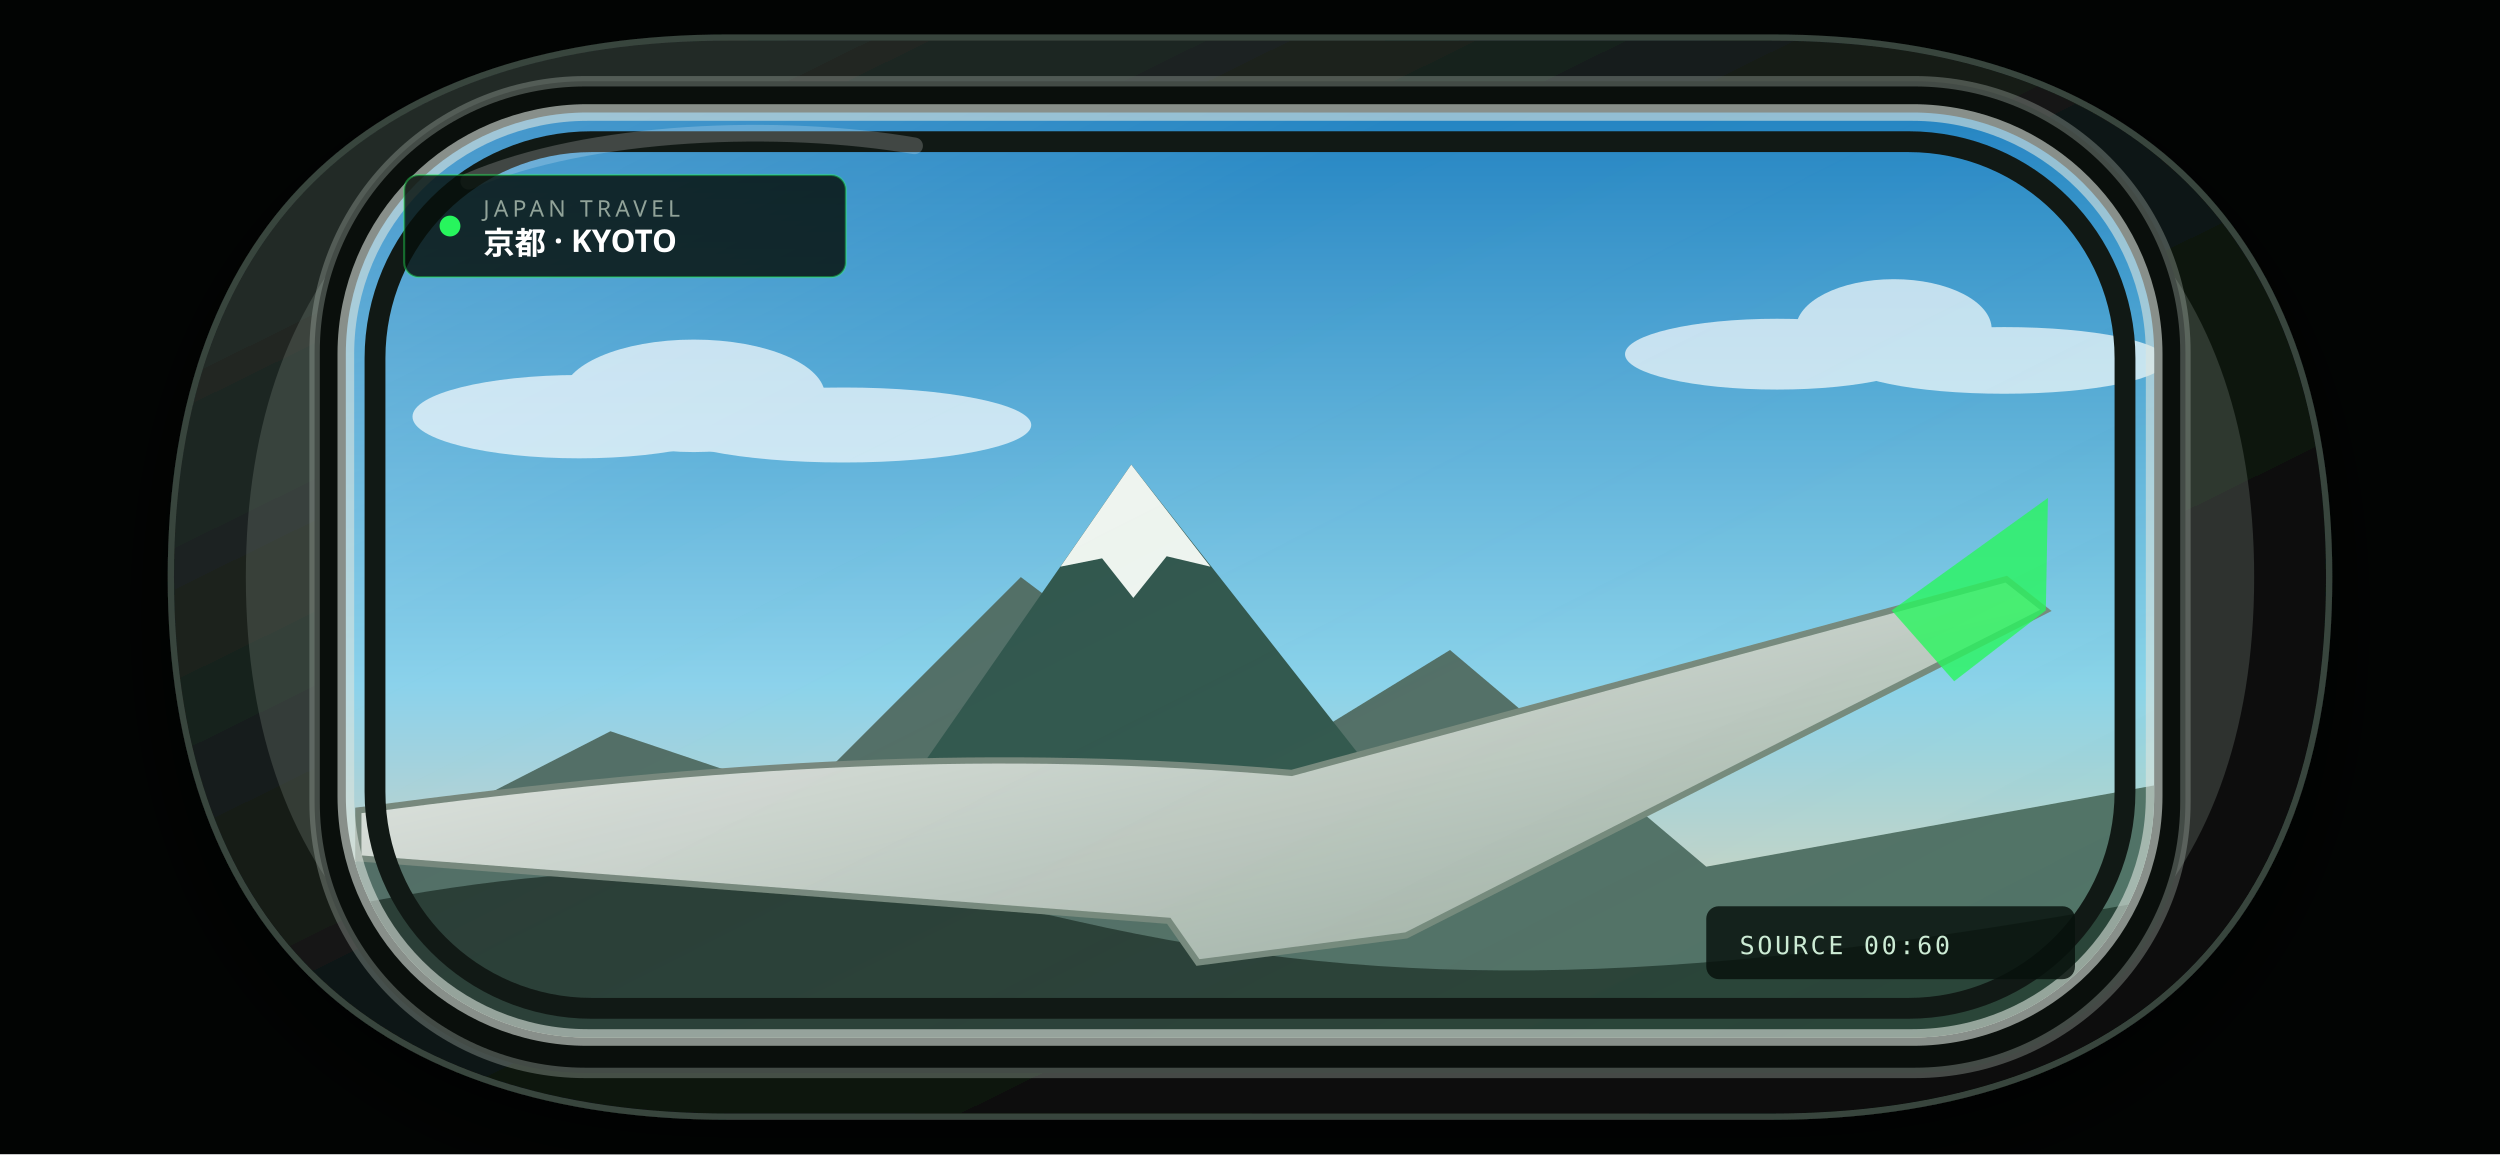
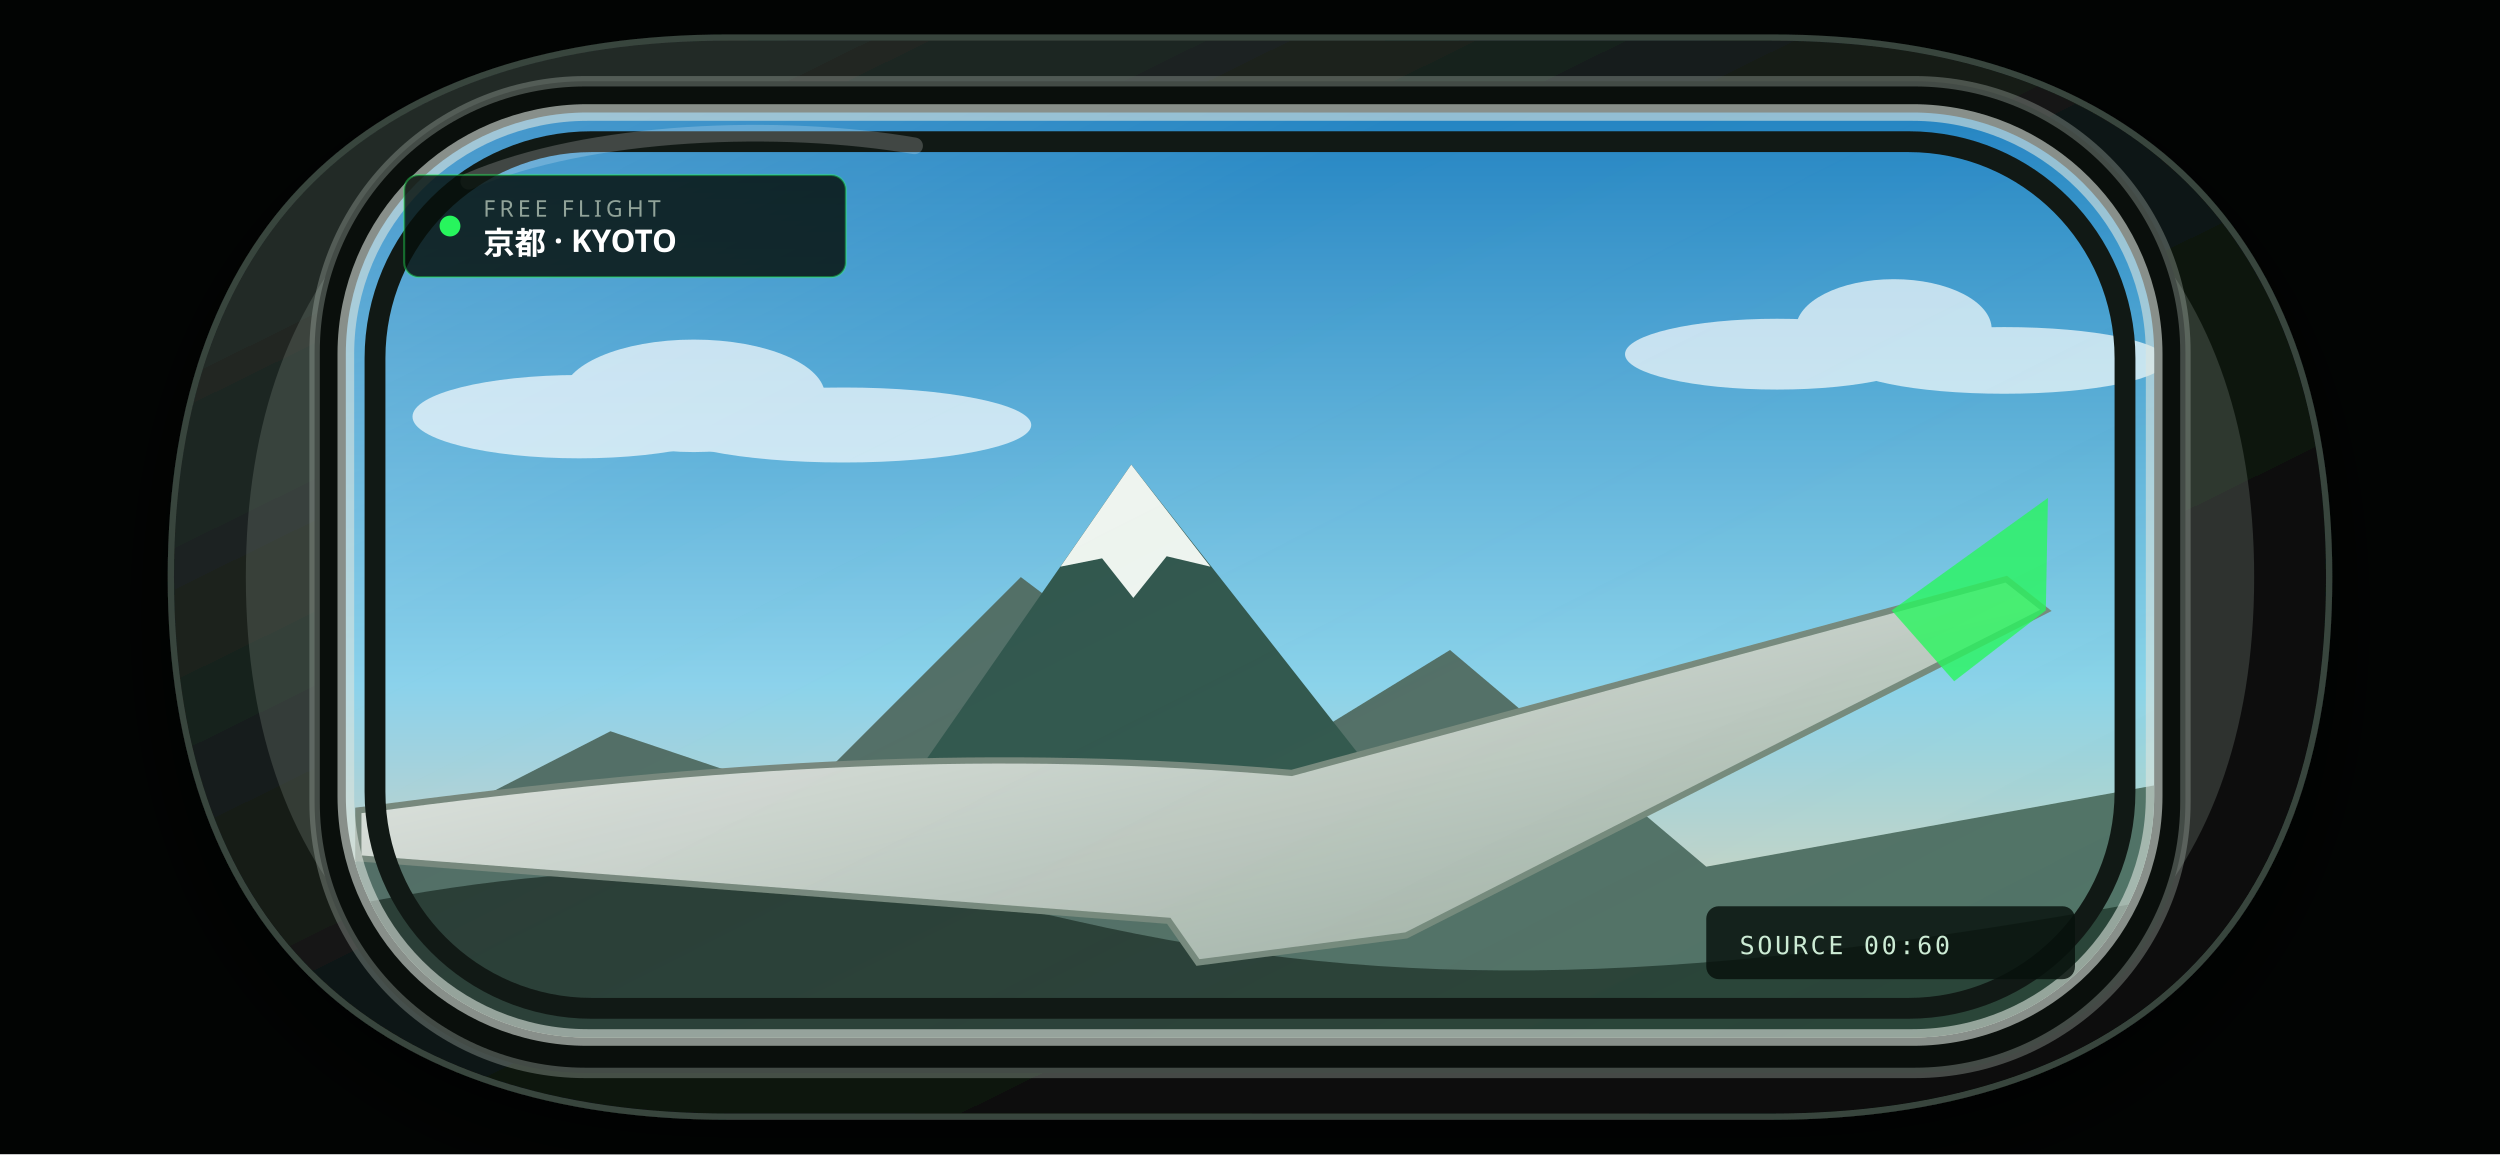
<svg xmlns="http://www.w3.org/2000/svg" viewBox="0 0 1200 554" role="img" aria-labelledby="title desc">
  <defs>
    <linearGradient id="cabin" x1="0" y1="0" x2="1" y2="1">
      <stop offset="0" stop-color="#28312d" />
      <stop offset="0.5" stop-color="#101713" />
      <stop offset="1" stop-color="#050806" />
    </linearGradient>
    <linearGradient id="sky" x1="0" y1="0" x2="0" y2="1">
      <stop offset="0" stop-color="#2384c2" />
      <stop offset="0.62" stop-color="#8bd2eb" />
      <stop offset="1" stop-color="#f6d2ad" />
    </linearGradient>
    <linearGradient id="wing" x1="0" y1="0" x2="1" y2="1">
      <stop offset="0" stop-color="#f4f7f3" />
      <stop offset="1" stop-color="#95a49b" />
    </linearGradient>
    <linearGradient id="glass" x1="0" y1="0" x2="1" y2="1">
      <stop offset="0" stop-color="#fff" stop-opacity=".18" />
      <stop offset=".3" stop-color="#fff" stop-opacity="0" />
      <stop offset="1" stop-color="#27f55d" stop-opacity=".05" />
    </linearGradient>
    <clipPath id="view">
      <rect x="166" y="54" width="868" height="444" rx="116" />
    </clipPath>
    <filter id="shadow" x="-20%" y="-20%" width="140%" height="150%">
      <feDropShadow dx="0" dy="18" stdDeviation="24" flood-color="#000" flood-opacity=".58" />
    </filter>
  </defs>
  <rect width="1200" height="554" fill="#020403" />
  <path d="M82 277C82 104 183 18 350 18h500c167 0 268 86 268 259S1017 536 850 536H350C183 536 82 450 82 277Z" fill="url(#cabin)" stroke="#39453e" stroke-width="3" filter="url(#shadow)" />
  <path d="M118 277C118 126 207 42 356 42h488c149 0 238 84 238 235s-89 235-238 235H356c-149 0-238-84-238-235Z" fill="#758078" opacity=".32" />
  <rect x="151" y="39" width="898" height="476" rx="130" fill="#0a0f0c" stroke="#aab4ad" stroke-opacity=".36" stroke-width="5" />
  <g clip-path="url(#view)">
    <rect x="166" y="54" width="868" height="444" fill="url(#sky)" />
    <g fill="#fff" opacity=".68">
      <ellipse cx="278" cy="200" rx="80" ry="20" />
      <ellipse cx="333" cy="190" rx="63" ry="27" />
      <ellipse cx="405" cy="204" rx="90" ry="18" />
      <ellipse cx="853" cy="170" rx="73" ry="17" />
      <ellipse cx="909" cy="158" rx="47" ry="24" />
      <ellipse cx="962" cy="173" rx="78" ry="16" />
    </g>
    <path d="M166 416 293 351l92 31 105-105 118 89 88-54 123 104 215-39v121H166Z" fill="#526e66" />
    <path d="m420 400 123-177 139 177Z" fill="#31564d" />
    <path d="m509 272 34-49 38 49-21-5-16 20-15-19Z" fill="#eef4ef" />
    <path d="M166 435c139-28 236-19 350 7 158 36 297 30 518-10v66H166Z" fill="#293d36" />
    <path d="M172 389c180-24 308-30 448-18l343-93 19 15-307 156-100 13-14-20-389-30Z" fill="url(#wing)" stroke="#76877c" stroke-width="3" />
    <path d="m908 293 75-54-1 54-44 34Z" fill="#27f55d" opacity=".8" />
    <rect x="166" y="54" width="868" height="444" fill="url(#glass)" />
  </g>
  <rect x="166" y="54" width="868" height="444" rx="116" fill="none" stroke="#dce4de" stroke-opacity=".6" stroke-width="8" />
  <rect x="180" y="68" width="840" height="416" rx="104" fill="none" stroke="#111915" stroke-width="10" />
  <path d="M225 87c58-25 150-28 214-17" fill="none" stroke="#fff" stroke-opacity=".2" stroke-width="8" stroke-linecap="round" />
  <g font-family="Segoe UI, Microsoft JhengHei UI, sans-serif">
    <g transform="translate(194 84)">
      <rect width="212" height="49" rx="7" fill="#07100b" fill-opacity=".83" stroke="#27f55d" stroke-opacity=".4" />
      <circle cx="22" cy="24.5" r="5" fill="#27f55d" />
-       <text x="38" y="20" fill="#91a399" font-size="11" letter-spacing="2">JAPAN TRAVEL</text>
+       <text x="38" y="20" fill="#91a399" font-size="11" letter-spacing="2">FREE FLIGHT</text>
      <text x="38" y="38" fill="#fff" font-size="15" font-weight="650">京都 · KYOTO</text>
    </g>
    <g transform="translate(819 435)">
      <rect width="177" height="35" rx="6" fill="#07100b" fill-opacity=".82" />
      <text x="16" y="23" fill="#ccebd4" font-family="Consolas, monospace" font-size="12" letter-spacing="1.3">SOURCE  00:60</text>
    </g>
  </g>
</svg>
